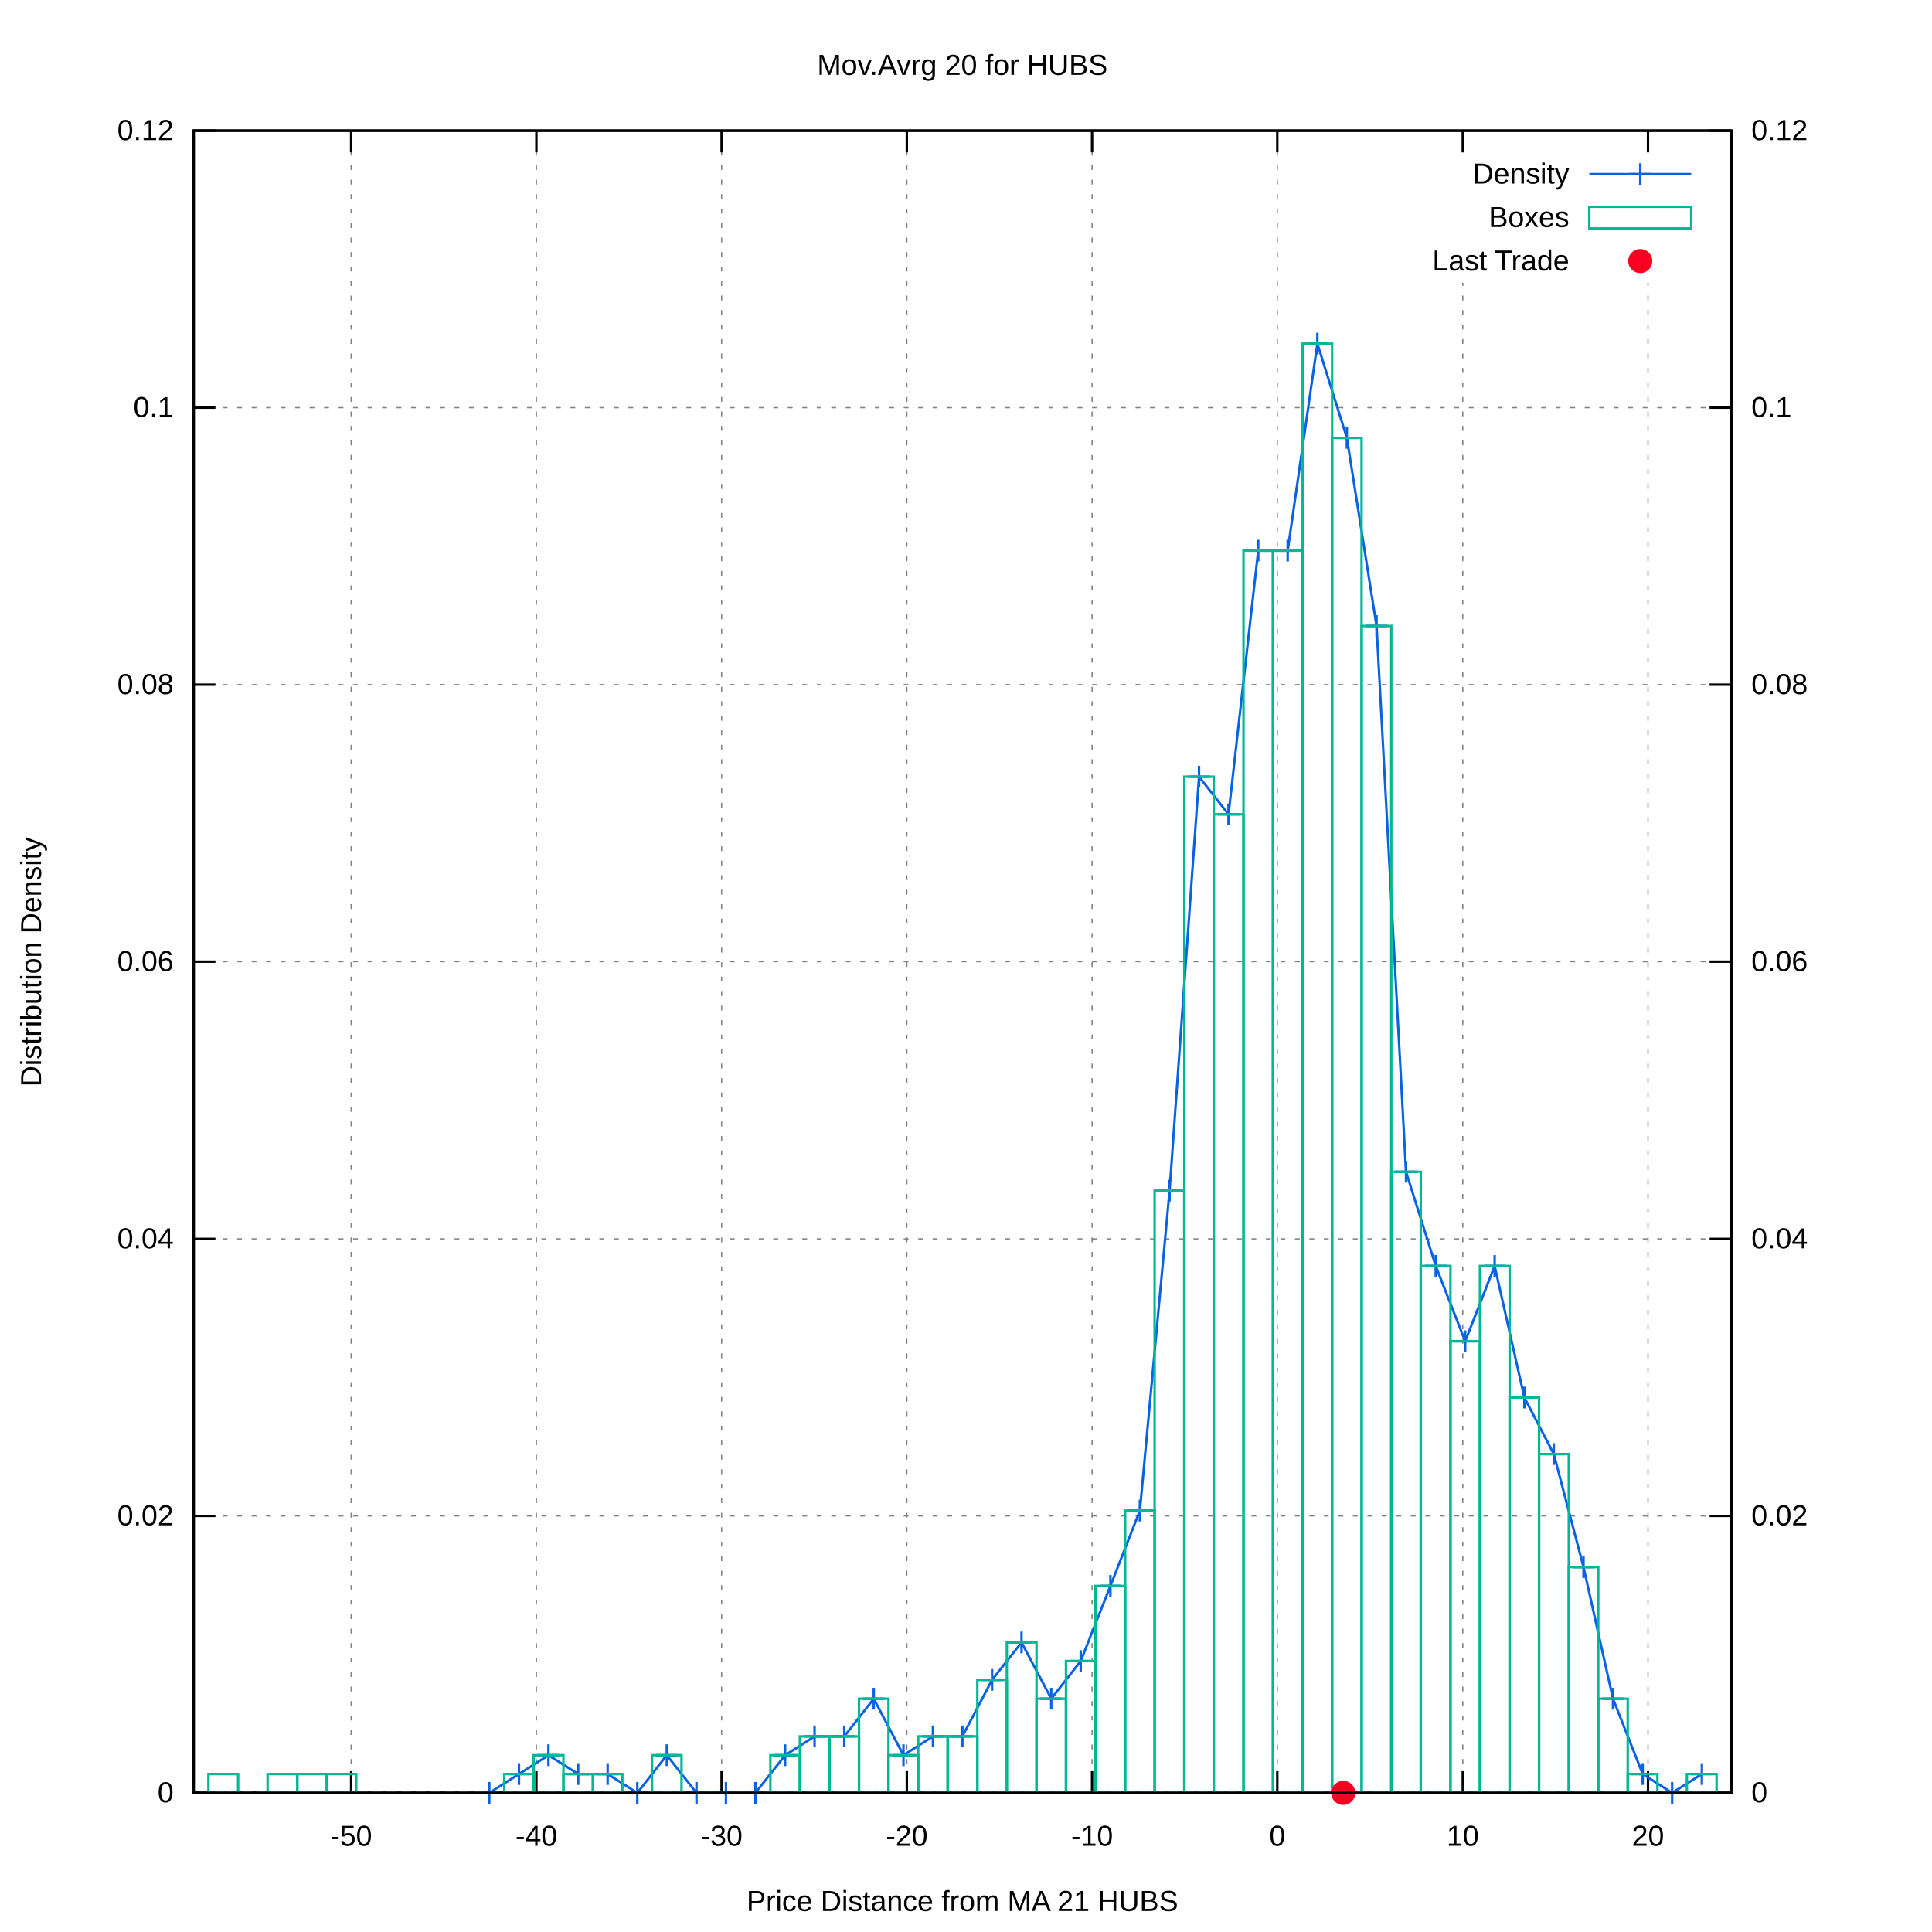
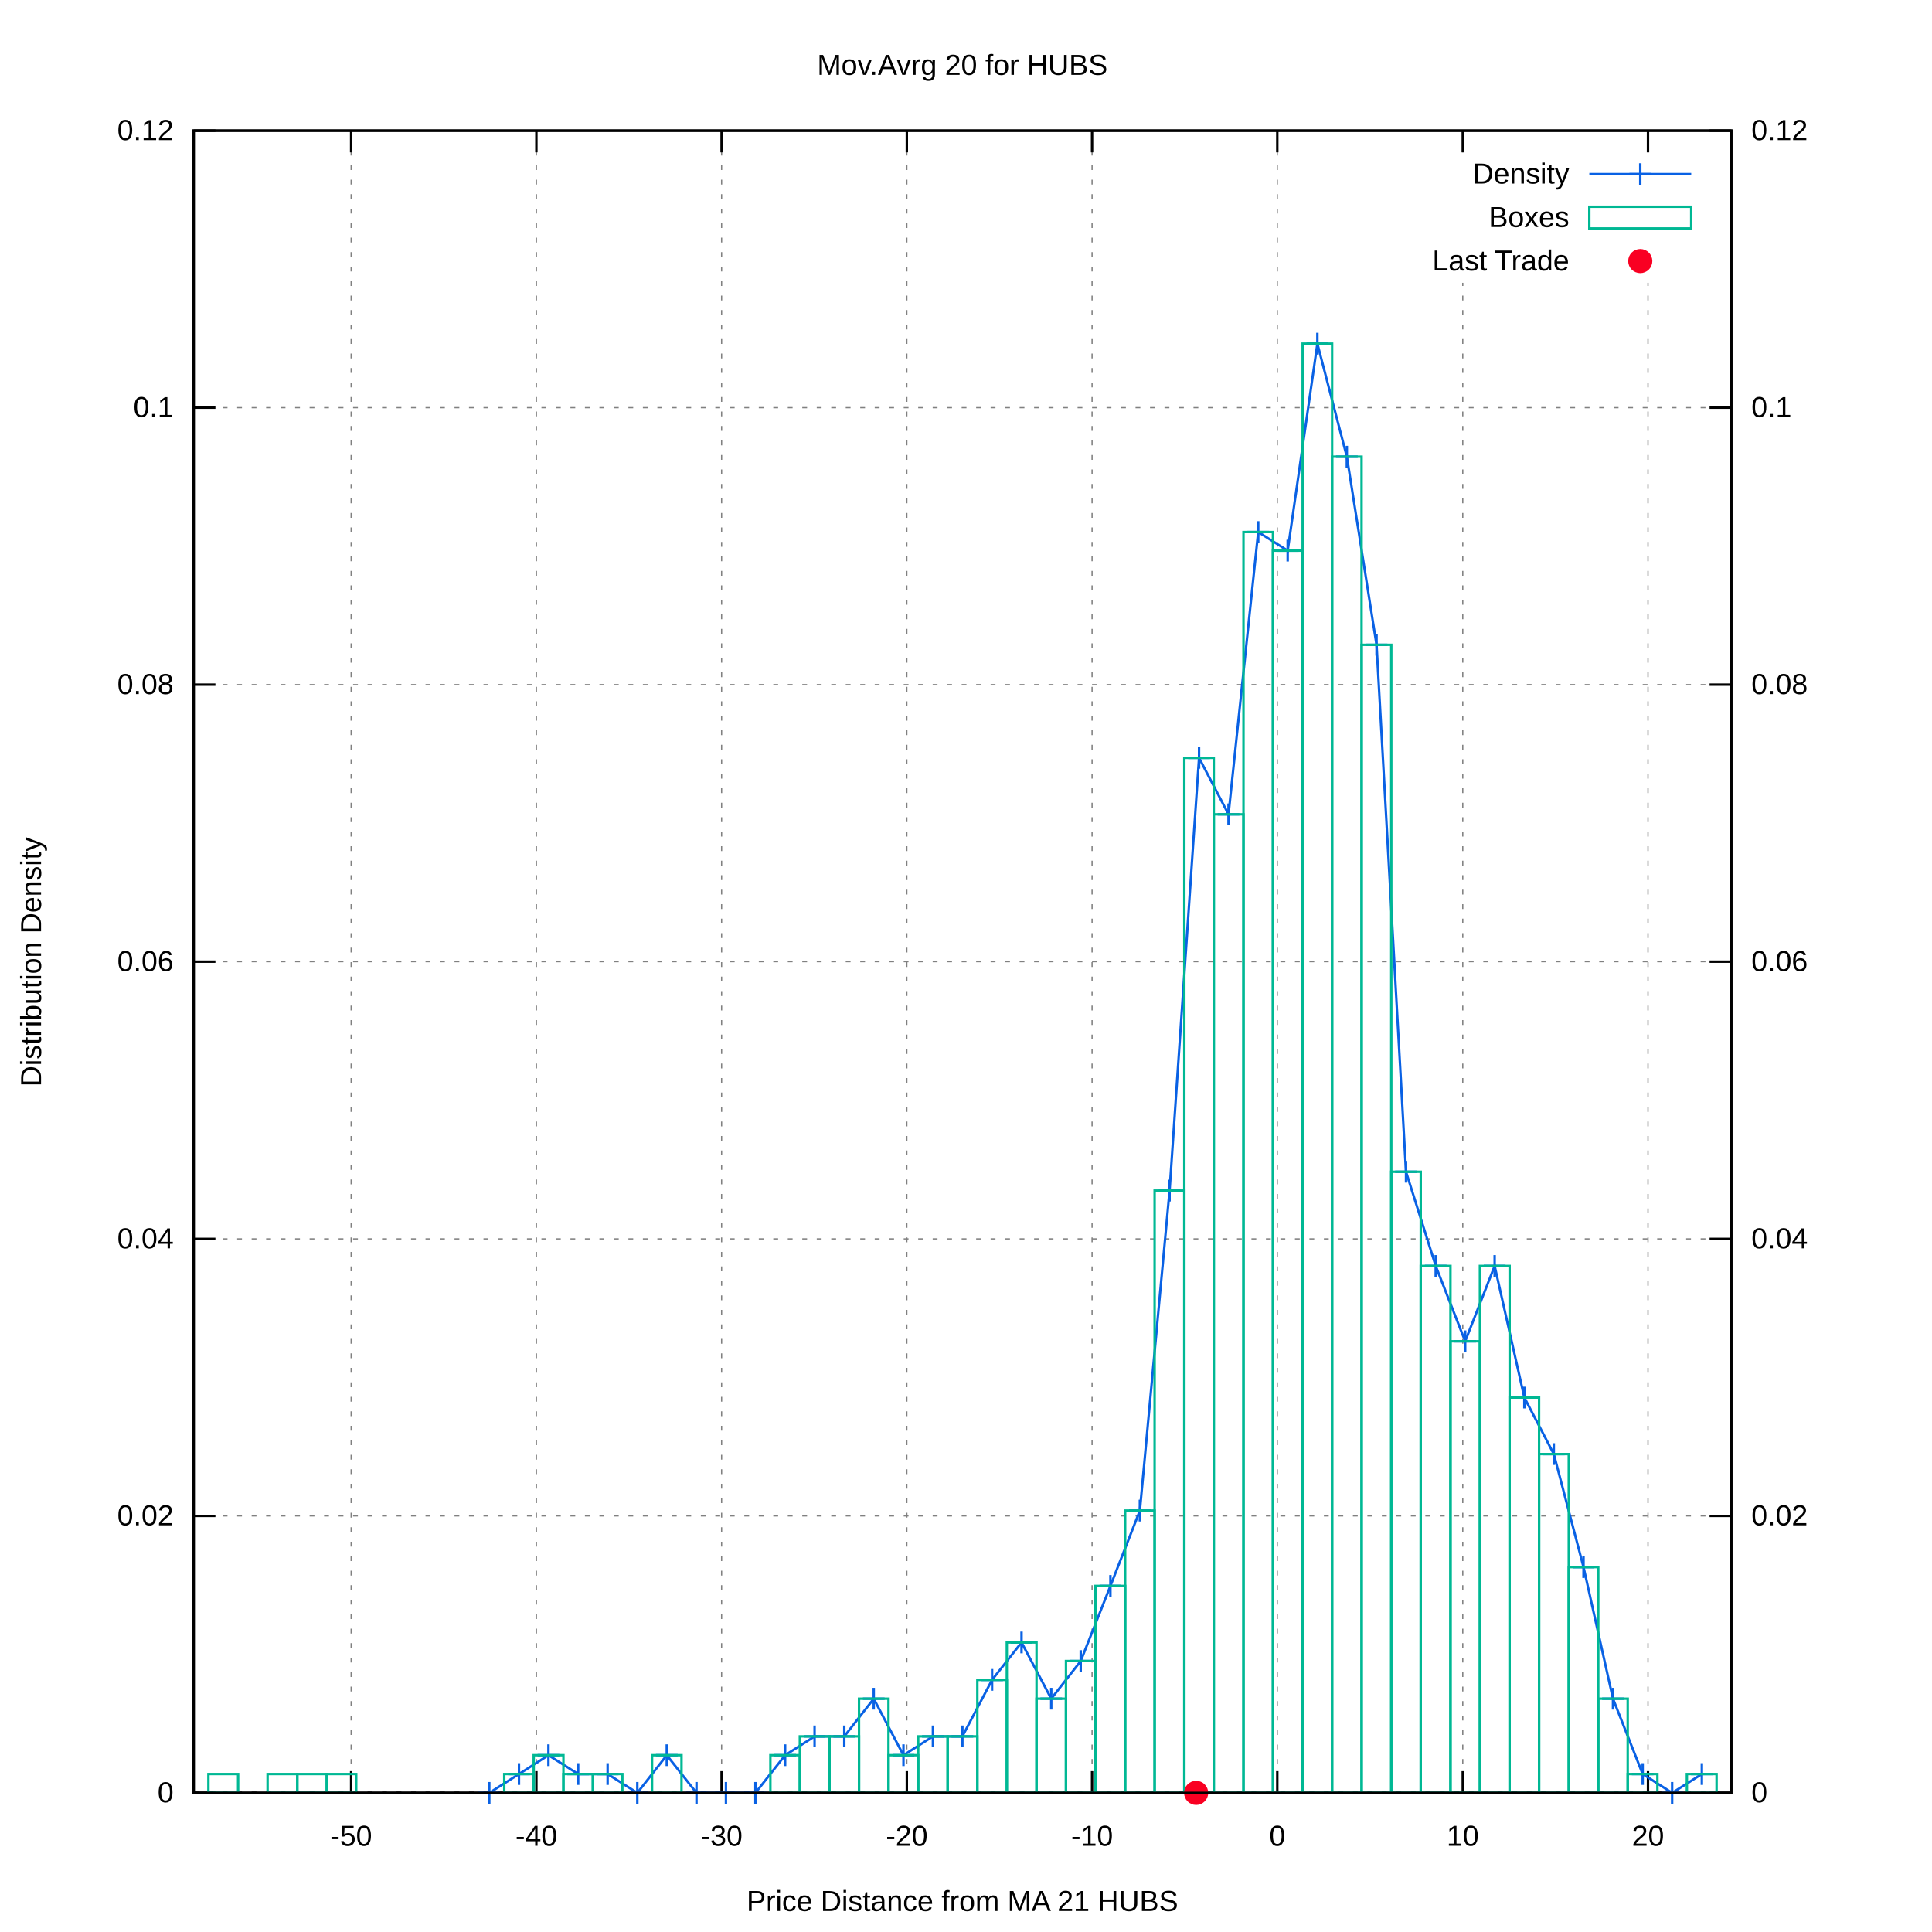
<svg xmlns="http://www.w3.org/2000/svg" xmlns:xlink="http://www.w3.org/1999/xlink" viewBox="0 0 800 800">
  <g id="gnuplot_canvas">
    <rect x="0" y="0" width="800" height="800" fill="#ffffff" />
    <defs>
      <circle id="gpDot" r="0.5" stroke-width="0.5" />
      <path id="gpPt0" stroke-width="0.222" stroke="currentColor" d="M-1,0 h2 M0,-1 v2" />
      <path id="gpPt1" stroke-width="0.222" stroke="currentColor" d="M-1,-1 L1,1 M1,-1 L-1,1" />
      <path id="gpPt2" stroke-width="0.222" stroke="currentColor" d="M-1,0 L1,0 M0,-1 L0,1 M-1,-1 L1,1 M-1,1 L1,-1" />
      <rect id="gpPt3" stroke-width="0.222" stroke="currentColor" x="-1" y="-1" width="2" height="2" />
      <rect id="gpPt4" stroke-width="0.222" stroke="currentColor" fill="currentColor" x="-1" y="-1" width="2" height="2" />
      <circle id="gpPt5" stroke-width="0.222" stroke="currentColor" cx="0" cy="0" r="1" />
      <use xlink:href="#gpPt5" id="gpPt6" fill="currentColor" stroke="none" />
      <path id="gpPt7" stroke-width="0.222" stroke="currentColor" d="M0,-1.33 L-1.33,0.67 L1.33,0.67 z" />
      <use xlink:href="#gpPt7" id="gpPt8" fill="currentColor" stroke="none" />
      <use xlink:href="#gpPt7" id="gpPt9" stroke="currentColor" transform="rotate(180)" />
      <use xlink:href="#gpPt9" id="gpPt10" fill="currentColor" stroke="none" />
      <use xlink:href="#gpPt3" id="gpPt11" stroke="currentColor" transform="rotate(45)" />
      <use xlink:href="#gpPt11" id="gpPt12" fill="currentColor" stroke="none" />
      <path id="gpPt13" stroke-width="0.222" stroke="currentColor" d="M0,1.330 L1.265,0.411 L0.782,-1.067 L-0.782,-1.076 L-1.265,0.411 z" />
      <use xlink:href="#gpPt13" id="gpPt14" fill="currentColor" stroke="none" />
      <filter id="textbox" filterUnits="objectBoundingBox" x="0" y="0" height="1" width="1">
        <feFlood flood-color="#FFFFFF" flood-opacity="1" result="bgnd" />
        <feComposite in="SourceGraphic" in2="bgnd" operator="atop" />
      </filter>
      <filter id="greybox" filterUnits="objectBoundingBox" x="0" y="0" height="1" width="1">
        <feFlood flood-color="lightgrey" flood-opacity="1" result="grey" />
        <feComposite in="SourceGraphic" in2="grey" operator="atop" />
      </filter>
    </defs>
    <g fill="none" color="#FFFFFF" stroke="black" stroke-width="1.00" stroke-linecap="butt" stroke-linejoin="miter">
</g>
    <g fill="none" color="black" stroke="currentColor" stroke-width="1.00" stroke-linecap="butt" stroke-linejoin="miter">
</g>
    <g fill="none" color="black" stroke="black" stroke-width="0.50" stroke-linecap="butt" stroke-linejoin="miter">
</g>
    <g fill="none" color="gray" stroke="currentColor" stroke-width="0.50" stroke-linecap="butt" stroke-linejoin="miter">
      <path stroke="gray" stroke-dasharray="2,4" class="gridline" d="M80.2,742.4 L716.9,742.4  " />
    </g>
    <g fill="none" color="gray" stroke="gray" stroke-width="1.00" stroke-linecap="butt" stroke-linejoin="miter">
</g>
    <g fill="none" color="black" stroke="currentColor" stroke-width="1.00" stroke-linecap="butt" stroke-linejoin="miter">
      <path stroke="black" d="M80.2,742.4 L89.2,742.4  " />
      <g transform="translate(71.9,746.3)" stroke="none" fill="black" font-family="arial" font-size="12.00" text-anchor="end">
        <text>
          <tspan font-family="arial"> 0</tspan>
        </text>
      </g>
    </g>
    <g fill="none" color="black" stroke="currentColor" stroke-width="1.00" stroke-linecap="butt" stroke-linejoin="miter">
</g>
    <g fill="none" color="black" stroke="black" stroke-width="0.50" stroke-linecap="butt" stroke-linejoin="miter">
</g>
    <g fill="none" color="gray" stroke="currentColor" stroke-width="0.50" stroke-linecap="butt" stroke-linejoin="miter">
      <path stroke="gray" stroke-dasharray="2,4" class="gridline" d="M80.2,627.7 L716.9,627.7  " />
    </g>
    <g fill="none" color="gray" stroke="gray" stroke-width="1.00" stroke-linecap="butt" stroke-linejoin="miter">
</g>
    <g fill="none" color="black" stroke="currentColor" stroke-width="1.00" stroke-linecap="butt" stroke-linejoin="miter">
      <path stroke="black" d="M80.2,627.7 L89.2,627.7  " />
      <g transform="translate(71.9,631.6)" stroke="none" fill="black" font-family="arial" font-size="12.00" text-anchor="end">
        <text>
          <tspan font-family="arial"> 0.02</tspan>
        </text>
      </g>
    </g>
    <g fill="none" color="black" stroke="currentColor" stroke-width="1.00" stroke-linecap="butt" stroke-linejoin="miter">
</g>
    <g fill="none" color="black" stroke="black" stroke-width="0.50" stroke-linecap="butt" stroke-linejoin="miter">
</g>
    <g fill="none" color="gray" stroke="currentColor" stroke-width="0.50" stroke-linecap="butt" stroke-linejoin="miter">
      <path stroke="gray" stroke-dasharray="2,4" class="gridline" d="M80.2,513.0 L716.9,513.0  " />
    </g>
    <g fill="none" color="gray" stroke="gray" stroke-width="1.00" stroke-linecap="butt" stroke-linejoin="miter">
</g>
    <g fill="none" color="black" stroke="currentColor" stroke-width="1.00" stroke-linecap="butt" stroke-linejoin="miter">
      <path stroke="black" d="M80.2,513.0 L89.2,513.0  " />
      <g transform="translate(71.9,516.9)" stroke="none" fill="black" font-family="arial" font-size="12.00" text-anchor="end">
        <text>
          <tspan font-family="arial"> 0.04</tspan>
        </text>
      </g>
    </g>
    <g fill="none" color="black" stroke="currentColor" stroke-width="1.00" stroke-linecap="butt" stroke-linejoin="miter">
</g>
    <g fill="none" color="black" stroke="black" stroke-width="0.50" stroke-linecap="butt" stroke-linejoin="miter">
</g>
    <g fill="none" color="gray" stroke="currentColor" stroke-width="0.50" stroke-linecap="butt" stroke-linejoin="miter">
      <path stroke="gray" stroke-dasharray="2,4" class="gridline" d="M80.2,398.2 L716.9,398.2  " />
    </g>
    <g fill="none" color="gray" stroke="gray" stroke-width="1.00" stroke-linecap="butt" stroke-linejoin="miter">
</g>
    <g fill="none" color="black" stroke="currentColor" stroke-width="1.00" stroke-linecap="butt" stroke-linejoin="miter">
      <path stroke="black" d="M80.2,398.2 L89.2,398.2  " />
      <g transform="translate(71.9,402.1)" stroke="none" fill="black" font-family="arial" font-size="12.00" text-anchor="end">
        <text>
          <tspan font-family="arial"> 0.06</tspan>
        </text>
      </g>
    </g>
    <g fill="none" color="black" stroke="currentColor" stroke-width="1.00" stroke-linecap="butt" stroke-linejoin="miter">
</g>
    <g fill="none" color="black" stroke="black" stroke-width="0.50" stroke-linecap="butt" stroke-linejoin="miter">
</g>
    <g fill="none" color="gray" stroke="currentColor" stroke-width="0.50" stroke-linecap="butt" stroke-linejoin="miter">
      <path stroke="gray" stroke-dasharray="2,4" class="gridline" d="M80.2,283.5 L716.9,283.5  " />
    </g>
    <g fill="none" color="gray" stroke="gray" stroke-width="1.00" stroke-linecap="butt" stroke-linejoin="miter">
</g>
    <g fill="none" color="black" stroke="currentColor" stroke-width="1.00" stroke-linecap="butt" stroke-linejoin="miter">
      <path stroke="black" d="M80.2,283.5 L89.2,283.5  " />
      <g transform="translate(71.9,287.4)" stroke="none" fill="black" font-family="arial" font-size="12.00" text-anchor="end">
        <text>
          <tspan font-family="arial"> 0.08</tspan>
        </text>
      </g>
    </g>
    <g fill="none" color="black" stroke="currentColor" stroke-width="1.00" stroke-linecap="butt" stroke-linejoin="miter">
</g>
    <g fill="none" color="black" stroke="black" stroke-width="0.50" stroke-linecap="butt" stroke-linejoin="miter">
</g>
    <g fill="none" color="gray" stroke="currentColor" stroke-width="0.50" stroke-linecap="butt" stroke-linejoin="miter">
      <path stroke="gray" stroke-dasharray="2,4" class="gridline" d="M80.2,168.8 L716.9,168.8  " />
    </g>
    <g fill="none" color="gray" stroke="gray" stroke-width="1.00" stroke-linecap="butt" stroke-linejoin="miter">
</g>
    <g fill="none" color="black" stroke="currentColor" stroke-width="1.00" stroke-linecap="butt" stroke-linejoin="miter">
      <path stroke="black" d="M80.2,168.8 L89.2,168.8  " />
      <g transform="translate(71.9,172.7)" stroke="none" fill="black" font-family="arial" font-size="12.00" text-anchor="end">
        <text>
          <tspan font-family="arial"> 0.1</tspan>
        </text>
      </g>
    </g>
    <g fill="none" color="black" stroke="currentColor" stroke-width="1.00" stroke-linecap="butt" stroke-linejoin="miter">
</g>
    <g fill="none" color="black" stroke="black" stroke-width="0.50" stroke-linecap="butt" stroke-linejoin="miter">
</g>
    <g fill="none" color="gray" stroke="currentColor" stroke-width="0.50" stroke-linecap="butt" stroke-linejoin="miter">
      <path stroke="gray" stroke-dasharray="2,4" class="gridline" d="M80.2,54.1 L716.9,54.1  " />
    </g>
    <g fill="none" color="gray" stroke="gray" stroke-width="1.00" stroke-linecap="butt" stroke-linejoin="miter">
</g>
    <g fill="none" color="black" stroke="currentColor" stroke-width="1.00" stroke-linecap="butt" stroke-linejoin="miter">
      <path stroke="black" d="M80.2,54.1 L89.2,54.1  " />
      <g transform="translate(71.9,58.0)" stroke="none" fill="black" font-family="arial" font-size="12.00" text-anchor="end">
        <text>
          <tspan font-family="arial"> 0.12</tspan>
        </text>
      </g>
    </g>
    <g fill="none" color="black" stroke="currentColor" stroke-width="1.00" stroke-linecap="butt" stroke-linejoin="miter">
</g>
    <g fill="none" color="black" stroke="black" stroke-width="0.50" stroke-linecap="butt" stroke-linejoin="miter">
</g>
    <g fill="none" color="gray" stroke="currentColor" stroke-width="0.50" stroke-linecap="butt" stroke-linejoin="miter">
      <path stroke="gray" stroke-dasharray="2,4" class="gridline" d="M145.4,742.4 L145.4,54.1  " />
    </g>
    <g fill="none" color="gray" stroke="gray" stroke-width="1.00" stroke-linecap="butt" stroke-linejoin="miter">
</g>
    <g fill="none" color="black" stroke="currentColor" stroke-width="1.00" stroke-linecap="butt" stroke-linejoin="miter">
      <path stroke="black" d="M145.4,742.4 L145.4,733.4 M145.4,54.1 L145.4,63.1  " />
      <g transform="translate(145.4,764.3)" stroke="none" fill="black" font-family="arial" font-size="12.00" text-anchor="middle">
        <text>
          <tspan font-family="arial">-50</tspan>
        </text>
      </g>
    </g>
    <g fill="none" color="black" stroke="currentColor" stroke-width="1.00" stroke-linecap="butt" stroke-linejoin="miter">
</g>
    <g fill="none" color="black" stroke="black" stroke-width="0.50" stroke-linecap="butt" stroke-linejoin="miter">
</g>
    <g fill="none" color="gray" stroke="currentColor" stroke-width="0.50" stroke-linecap="butt" stroke-linejoin="miter">
      <path stroke="gray" stroke-dasharray="2,4" class="gridline" d="M222.1,742.4 L222.1,54.1  " />
    </g>
    <g fill="none" color="gray" stroke="gray" stroke-width="1.00" stroke-linecap="butt" stroke-linejoin="miter">
</g>
    <g fill="none" color="black" stroke="currentColor" stroke-width="1.00" stroke-linecap="butt" stroke-linejoin="miter">
      <path stroke="black" d="M222.1,742.4 L222.1,733.4 M222.1,54.1 L222.1,63.1  " />
      <g transform="translate(222.1,764.3)" stroke="none" fill="black" font-family="arial" font-size="12.00" text-anchor="middle">
        <text>
          <tspan font-family="arial">-40</tspan>
        </text>
      </g>
    </g>
    <g fill="none" color="black" stroke="currentColor" stroke-width="1.00" stroke-linecap="butt" stroke-linejoin="miter">
</g>
    <g fill="none" color="black" stroke="black" stroke-width="0.50" stroke-linecap="butt" stroke-linejoin="miter">
</g>
    <g fill="none" color="gray" stroke="currentColor" stroke-width="0.50" stroke-linecap="butt" stroke-linejoin="miter">
      <path stroke="gray" stroke-dasharray="2,4" class="gridline" d="M298.8,742.4 L298.8,54.1  " />
    </g>
    <g fill="none" color="gray" stroke="gray" stroke-width="1.00" stroke-linecap="butt" stroke-linejoin="miter">
</g>
    <g fill="none" color="black" stroke="currentColor" stroke-width="1.00" stroke-linecap="butt" stroke-linejoin="miter">
      <path stroke="black" d="M298.8,742.4 L298.8,733.4 M298.8,54.1 L298.8,63.1  " />
      <g transform="translate(298.8,764.3)" stroke="none" fill="black" font-family="arial" font-size="12.00" text-anchor="middle">
        <text>
          <tspan font-family="arial">-30</tspan>
        </text>
      </g>
    </g>
    <g fill="none" color="black" stroke="currentColor" stroke-width="1.00" stroke-linecap="butt" stroke-linejoin="miter">
</g>
    <g fill="none" color="black" stroke="black" stroke-width="0.50" stroke-linecap="butt" stroke-linejoin="miter">
</g>
    <g fill="none" color="gray" stroke="currentColor" stroke-width="0.50" stroke-linecap="butt" stroke-linejoin="miter">
      <path stroke="gray" stroke-dasharray="2,4" class="gridline" d="M375.5,742.4 L375.5,54.1  " />
    </g>
    <g fill="none" color="gray" stroke="gray" stroke-width="1.00" stroke-linecap="butt" stroke-linejoin="miter">
</g>
    <g fill="none" color="black" stroke="currentColor" stroke-width="1.00" stroke-linecap="butt" stroke-linejoin="miter">
      <path stroke="black" d="M375.5,742.4 L375.5,733.4 M375.5,54.1 L375.5,63.1  " />
      <g transform="translate(375.5,764.3)" stroke="none" fill="black" font-family="arial" font-size="12.00" text-anchor="middle">
        <text>
          <tspan font-family="arial">-20</tspan>
        </text>
      </g>
    </g>
    <g fill="none" color="black" stroke="currentColor" stroke-width="1.00" stroke-linecap="butt" stroke-linejoin="miter">
</g>
    <g fill="none" color="black" stroke="black" stroke-width="0.50" stroke-linecap="butt" stroke-linejoin="miter">
</g>
    <g fill="none" color="gray" stroke="currentColor" stroke-width="0.50" stroke-linecap="butt" stroke-linejoin="miter">
      <path stroke="gray" stroke-dasharray="2,4" class="gridline" d="M452.2,742.4 L452.2,54.1  " />
    </g>
    <g fill="none" color="gray" stroke="gray" stroke-width="1.00" stroke-linecap="butt" stroke-linejoin="miter">
</g>
    <g fill="none" color="black" stroke="currentColor" stroke-width="1.00" stroke-linecap="butt" stroke-linejoin="miter">
      <path stroke="black" d="M452.2,742.4 L452.2,733.4 M452.2,54.1 L452.2,63.1  " />
      <g transform="translate(452.2,764.3)" stroke="none" fill="black" font-family="arial" font-size="12.00" text-anchor="middle">
        <text>
          <tspan font-family="arial">-10</tspan>
        </text>
      </g>
    </g>
    <g fill="none" color="black" stroke="currentColor" stroke-width="1.00" stroke-linecap="butt" stroke-linejoin="miter">
</g>
    <g fill="none" color="black" stroke="black" stroke-width="0.50" stroke-linecap="butt" stroke-linejoin="miter">
</g>
    <g fill="none" color="gray" stroke="currentColor" stroke-width="0.50" stroke-linecap="butt" stroke-linejoin="miter">
      <path stroke="gray" stroke-dasharray="2,4" class="gridline" d="M528.9,742.4 L528.9,54.1  " />
    </g>
    <g fill="none" color="gray" stroke="gray" stroke-width="1.00" stroke-linecap="butt" stroke-linejoin="miter">
</g>
    <g fill="none" color="black" stroke="currentColor" stroke-width="1.00" stroke-linecap="butt" stroke-linejoin="miter">
      <path stroke="black" d="M528.9,742.4 L528.9,733.4 M528.9,54.1 L528.9,63.1  " />
      <g transform="translate(528.9,764.3)" stroke="none" fill="black" font-family="arial" font-size="12.00" text-anchor="middle">
        <text>
          <tspan font-family="arial"> 0</tspan>
        </text>
      </g>
    </g>
    <g fill="none" color="black" stroke="currentColor" stroke-width="1.00" stroke-linecap="butt" stroke-linejoin="miter">
</g>
    <g fill="none" color="black" stroke="black" stroke-width="0.50" stroke-linecap="butt" stroke-linejoin="miter">
</g>
    <g fill="none" color="gray" stroke="currentColor" stroke-width="0.50" stroke-linecap="butt" stroke-linejoin="miter">
      <path stroke="gray" stroke-dasharray="2,4" class="gridline" d="M605.7,742.4 L605.7,117.1 M605.7,63.1 L605.7,54.1  " />
    </g>
    <g fill="none" color="gray" stroke="gray" stroke-width="1.00" stroke-linecap="butt" stroke-linejoin="miter">
</g>
    <g fill="none" color="black" stroke="currentColor" stroke-width="1.00" stroke-linecap="butt" stroke-linejoin="miter">
      <path stroke="black" d="M605.7,742.4 L605.7,733.4 M605.7,54.1 L605.7,63.1  " />
      <g transform="translate(605.7,764.3)" stroke="none" fill="black" font-family="arial" font-size="12.00" text-anchor="middle">
        <text>
          <tspan font-family="arial"> 10</tspan>
        </text>
      </g>
    </g>
    <g fill="none" color="black" stroke="currentColor" stroke-width="1.00" stroke-linecap="butt" stroke-linejoin="miter">
</g>
    <g fill="none" color="black" stroke="black" stroke-width="0.50" stroke-linecap="butt" stroke-linejoin="miter">
</g>
    <g fill="none" color="gray" stroke="currentColor" stroke-width="0.50" stroke-linecap="butt" stroke-linejoin="miter">
      <path stroke="gray" stroke-dasharray="2,4" class="gridline" d="M682.4,742.4 L682.4,117.1 M682.4,63.1 L682.4,54.1  " />
    </g>
    <g fill="none" color="gray" stroke="gray" stroke-width="1.00" stroke-linecap="butt" stroke-linejoin="miter">
</g>
    <g fill="none" color="black" stroke="currentColor" stroke-width="1.00" stroke-linecap="butt" stroke-linejoin="miter">
      <path stroke="black" d="M682.4,742.4 L682.4,733.4 M682.4,54.1 L682.4,63.1  " />
      <g transform="translate(682.4,764.3)" stroke="none" fill="black" font-family="arial" font-size="12.00" text-anchor="middle">
        <text>
          <tspan font-family="arial"> 20</tspan>
        </text>
      </g>
    </g>
    <g fill="none" color="black" stroke="currentColor" stroke-width="1.00" stroke-linecap="butt" stroke-linejoin="miter">
      <path stroke="black" d="M716.9,742.4 L707.9,742.4  " />
      <g transform="translate(725.2,746.3)" stroke="none" fill="black" font-family="arial" font-size="12.00" text-anchor="start">
        <text>
          <tspan font-family="arial"> 0</tspan>
        </text>
      </g>
    </g>
    <g fill="none" color="black" stroke="currentColor" stroke-width="1.00" stroke-linecap="butt" stroke-linejoin="miter">
      <path stroke="black" d="M716.9,627.7 L707.9,627.7  " />
      <g transform="translate(725.2,631.6)" stroke="none" fill="black" font-family="arial" font-size="12.00" text-anchor="start">
        <text>
          <tspan font-family="arial"> 0.02</tspan>
        </text>
      </g>
    </g>
    <g fill="none" color="black" stroke="currentColor" stroke-width="1.00" stroke-linecap="butt" stroke-linejoin="miter">
      <path stroke="black" d="M716.9,513.0 L707.9,513.0  " />
      <g transform="translate(725.2,516.9)" stroke="none" fill="black" font-family="arial" font-size="12.00" text-anchor="start">
        <text>
          <tspan font-family="arial"> 0.04</tspan>
        </text>
      </g>
    </g>
    <g fill="none" color="black" stroke="currentColor" stroke-width="1.00" stroke-linecap="butt" stroke-linejoin="miter">
      <path stroke="black" d="M716.9,398.2 L707.9,398.2  " />
      <g transform="translate(725.2,402.1)" stroke="none" fill="black" font-family="arial" font-size="12.00" text-anchor="start">
        <text>
          <tspan font-family="arial"> 0.06</tspan>
        </text>
      </g>
    </g>
    <g fill="none" color="black" stroke="currentColor" stroke-width="1.00" stroke-linecap="butt" stroke-linejoin="miter">
      <path stroke="black" d="M716.9,283.5 L707.9,283.5  " />
      <g transform="translate(725.2,287.4)" stroke="none" fill="black" font-family="arial" font-size="12.00" text-anchor="start">
        <text>
          <tspan font-family="arial"> 0.08</tspan>
        </text>
      </g>
    </g>
    <g fill="none" color="black" stroke="currentColor" stroke-width="1.00" stroke-linecap="butt" stroke-linejoin="miter">
      <path stroke="black" d="M716.9,168.8 L707.9,168.8  " />
      <g transform="translate(725.2,172.7)" stroke="none" fill="black" font-family="arial" font-size="12.00" text-anchor="start">
        <text>
          <tspan font-family="arial"> 0.1</tspan>
        </text>
      </g>
    </g>
    <g fill="none" color="black" stroke="currentColor" stroke-width="1.00" stroke-linecap="butt" stroke-linejoin="miter">
      <path stroke="black" d="M716.9,54.1 L707.9,54.1  " />
      <g transform="translate(725.2,58.0)" stroke="none" fill="black" font-family="arial" font-size="12.00" text-anchor="start">
        <text>
          <tspan font-family="arial"> 0.12</tspan>
        </text>
      </g>
    </g>
    <g fill="none" color="black" stroke="currentColor" stroke-width="1.00" stroke-linecap="butt" stroke-linejoin="miter">
</g>
    <g fill="none" color="gray" stroke="currentColor" stroke-width="1.00" stroke-linecap="butt" stroke-linejoin="miter">
      <path stroke="black" stroke-dasharray="2,4" d="M80.2,742.4 L716.9,742.4  " />
    </g>
    <g fill="none" color="black" stroke="currentColor" stroke-width="1.00" stroke-linecap="butt" stroke-linejoin="miter">
      <path stroke="black" d="M80.2,54.1 L80.2,742.4 L716.9,742.4 L716.9,54.1 L80.2,54.1 Z  " />
    </g>
    <g fill="none" color="black" stroke="currentColor" stroke-width="1.00" stroke-linecap="butt" stroke-linejoin="miter">
      <g transform="translate(17.0,398.3) rotate(270)" stroke="none" fill="black" font-family="arial" font-size="12.00" text-anchor="middle">
        <text>
          <tspan font-family="arial">Distribution Density</tspan>
        </text>
      </g>
    </g>
    <g fill="none" color="black" stroke="currentColor" stroke-width="1.00" stroke-linecap="butt" stroke-linejoin="miter">
      <g transform="translate(398.5,791.3)" stroke="none" fill="black" font-family="arial" font-size="12.00" text-anchor="middle">
        <text>
          <tspan font-family="arial">Price Distance from MA 21 HUBS</tspan>
        </text>
      </g>
    </g>
    <g fill="none" color="black" stroke="currentColor" stroke-width="1.00" stroke-linecap="butt" stroke-linejoin="miter">
      <g transform="translate(398.5,31.0)" stroke="none" fill="black" font-family="arial" font-size="12.00" text-anchor="middle">
        <text>
          <tspan font-family="arial">Mov.Avrg 20 for HUBS </tspan>
        </text>
      </g>
    </g>
    <g id="gnuplot_plot_1">
      <g fill="none" color="black" stroke="currentColor" stroke-width="1.00" stroke-linecap="butt" stroke-linejoin="miter">
        <g transform="translate(649.8,76.0)" stroke="none" fill="black" font-family="arial" font-size="12.00" text-anchor="end">
          <text>
            <tspan font-family="arial">Density</tspan>
          </text>
        </g>
      </g>
      <g fill="none" color="black" stroke="currentColor" stroke-width="1.00" stroke-linecap="butt" stroke-linejoin="miter">
-         <path stroke="rgb(  9,  97, 228)" d="M658.1,72.1 L700.3,72.1 M202.6,742.4 L214.9,734.6 L227.1,726.8 L239.4,734.6 L251.6,734.6 L263.9,742.4   L276.1,726.8 L288.4,742.4 L300.6,742.4 L312.8,742.4 L325.1,726.8 L337.3,719.0 L349.6,719.0 L361.8,703.4   L374.1,726.8 L386.3,719.0 L398.5,719.0 L410.8,695.6 L423.0,680.1 L435.3,703.4 L447.5,687.8 L459.8,656.7   L472.0,625.5 L484.3,493.0 L496.5,321.6 L508.7,337.2 L521.0,228.0 L533.2,228.0 L545.5,142.3 L557.7,181.3   L570.0,259.2 L582.2,485.2 L594.5,524.2 L606.7,555.4 L618.9,524.2 L631.2,578.7 L643.4,602.1 L655.7,648.9   L667.9,703.4 L680.2,734.6 L692.4,742.4 L704.7,734.6  " />
+         <path stroke="rgb(  9,  97, 228)" d="M658.1,72.1 L700.3,72.1 M202.6,742.4 L214.9,734.6 L227.1,726.8 L239.4,734.6 L251.6,734.6 L263.9,742.4   L276.1,726.8 L288.4,742.4 L300.6,742.4 L312.8,742.4 L325.1,726.8 L337.3,719.0 L349.6,719.0 L361.8,703.4   L374.1,726.8 L386.3,719.0 L398.5,719.0 L410.8,695.6 L423.0,680.1 L435.3,703.4 L447.5,687.8 L459.8,656.7   L472.0,625.5 L484.3,493.0 L496.5,313.8 L508.7,337.2 L521.0,220.3 L533.2,228.0 L545.5,142.3 L557.7,189.1   L570.0,267.0 L582.2,485.2 L594.5,524.2 L606.7,555.4 L618.9,524.2 L631.2,578.7 L643.4,602.1 L655.7,648.9   L667.9,703.4 L680.2,734.6 L692.4,742.4 L704.7,734.6  " />
        <use xlink:href="#gpPt0" transform="translate(202.6,742.4) scale(4.50)" color="rgb(  9,  97, 228)" />
        <use xlink:href="#gpPt0" transform="translate(214.9,734.6) scale(4.50)" color="rgb(  9,  97, 228)" />
        <use xlink:href="#gpPt0" transform="translate(227.1,726.8) scale(4.50)" color="rgb(  9,  97, 228)" />
        <use xlink:href="#gpPt0" transform="translate(239.4,734.6) scale(4.50)" color="rgb(  9,  97, 228)" />
        <use xlink:href="#gpPt0" transform="translate(251.6,734.6) scale(4.50)" color="rgb(  9,  97, 228)" />
        <use xlink:href="#gpPt0" transform="translate(263.9,742.4) scale(4.50)" color="rgb(  9,  97, 228)" />
        <use xlink:href="#gpPt0" transform="translate(276.1,726.8) scale(4.50)" color="rgb(  9,  97, 228)" />
        <use xlink:href="#gpPt0" transform="translate(288.4,742.4) scale(4.50)" color="rgb(  9,  97, 228)" />
        <use xlink:href="#gpPt0" transform="translate(300.6,742.4) scale(4.50)" color="rgb(  9,  97, 228)" />
        <use xlink:href="#gpPt0" transform="translate(312.8,742.4) scale(4.50)" color="rgb(  9,  97, 228)" />
        <use xlink:href="#gpPt0" transform="translate(325.1,726.8) scale(4.50)" color="rgb(  9,  97, 228)" />
        <use xlink:href="#gpPt0" transform="translate(337.3,719.0) scale(4.50)" color="rgb(  9,  97, 228)" />
        <use xlink:href="#gpPt0" transform="translate(349.6,719.0) scale(4.50)" color="rgb(  9,  97, 228)" />
        <use xlink:href="#gpPt0" transform="translate(361.8,703.4) scale(4.50)" color="rgb(  9,  97, 228)" />
        <use xlink:href="#gpPt0" transform="translate(374.1,726.8) scale(4.50)" color="rgb(  9,  97, 228)" />
        <use xlink:href="#gpPt0" transform="translate(386.3,719.0) scale(4.50)" color="rgb(  9,  97, 228)" />
        <use xlink:href="#gpPt0" transform="translate(398.5,719.0) scale(4.50)" color="rgb(  9,  97, 228)" />
        <use xlink:href="#gpPt0" transform="translate(410.8,695.6) scale(4.50)" color="rgb(  9,  97, 228)" />
        <use xlink:href="#gpPt0" transform="translate(423.0,680.1) scale(4.50)" color="rgb(  9,  97, 228)" />
        <use xlink:href="#gpPt0" transform="translate(435.3,703.4) scale(4.50)" color="rgb(  9,  97, 228)" />
        <use xlink:href="#gpPt0" transform="translate(447.5,687.8) scale(4.50)" color="rgb(  9,  97, 228)" />
        <use xlink:href="#gpPt0" transform="translate(459.8,656.7) scale(4.50)" color="rgb(  9,  97, 228)" />
        <use xlink:href="#gpPt0" transform="translate(472.0,625.5) scale(4.50)" color="rgb(  9,  97, 228)" />
        <use xlink:href="#gpPt0" transform="translate(484.3,493.0) scale(4.50)" color="rgb(  9,  97, 228)" />
-         <use xlink:href="#gpPt0" transform="translate(496.5,321.6) scale(4.50)" color="rgb(  9,  97, 228)" />
+         <use xlink:href="#gpPt0" transform="translate(496.5,313.8) scale(4.50)" color="rgb(  9,  97, 228)" />
        <use xlink:href="#gpPt0" transform="translate(508.7,337.2) scale(4.50)" color="rgb(  9,  97, 228)" />
-         <use xlink:href="#gpPt0" transform="translate(521.0,228.0) scale(4.50)" color="rgb(  9,  97, 228)" />
+         <use xlink:href="#gpPt0" transform="translate(521.0,220.3) scale(4.50)" color="rgb(  9,  97, 228)" />
        <use xlink:href="#gpPt0" transform="translate(533.2,228.0) scale(4.50)" color="rgb(  9,  97, 228)" />
        <use xlink:href="#gpPt0" transform="translate(545.5,142.3) scale(4.50)" color="rgb(  9,  97, 228)" />
-         <use xlink:href="#gpPt0" transform="translate(557.7,181.3) scale(4.50)" color="rgb(  9,  97, 228)" />
-         <use xlink:href="#gpPt0" transform="translate(570.0,259.2) scale(4.50)" color="rgb(  9,  97, 228)" />
+         <use xlink:href="#gpPt0" transform="translate(557.7,189.1) scale(4.50)" color="rgb(  9,  97, 228)" />
+         <use xlink:href="#gpPt0" transform="translate(570.0,267.0) scale(4.50)" color="rgb(  9,  97, 228)" />
        <use xlink:href="#gpPt0" transform="translate(582.2,485.2) scale(4.50)" color="rgb(  9,  97, 228)" />
        <use xlink:href="#gpPt0" transform="translate(594.5,524.2) scale(4.50)" color="rgb(  9,  97, 228)" />
        <use xlink:href="#gpPt0" transform="translate(606.7,555.4) scale(4.50)" color="rgb(  9,  97, 228)" />
        <use xlink:href="#gpPt0" transform="translate(618.9,524.2) scale(4.50)" color="rgb(  9,  97, 228)" />
        <use xlink:href="#gpPt0" transform="translate(631.2,578.7) scale(4.50)" color="rgb(  9,  97, 228)" />
        <use xlink:href="#gpPt0" transform="translate(643.4,602.1) scale(4.50)" color="rgb(  9,  97, 228)" />
        <use xlink:href="#gpPt0" transform="translate(655.7,648.9) scale(4.50)" color="rgb(  9,  97, 228)" />
        <use xlink:href="#gpPt0" transform="translate(667.9,703.4) scale(4.50)" color="rgb(  9,  97, 228)" />
        <use xlink:href="#gpPt0" transform="translate(680.2,734.6) scale(4.50)" color="rgb(  9,  97, 228)" />
        <use xlink:href="#gpPt0" transform="translate(692.4,742.4) scale(4.50)" color="rgb(  9,  97, 228)" />
        <use xlink:href="#gpPt0" transform="translate(704.7,734.6) scale(4.50)" color="rgb(  9,  97, 228)" />
        <use xlink:href="#gpPt0" transform="translate(679.2,72.1) scale(4.50)" color="rgb(  9,  97, 228)" />
      </g>
    </g>
    <g id="gnuplot_plot_2">
      <g fill="none" color="black" stroke="currentColor" stroke-width="1.00" stroke-linecap="butt" stroke-linejoin="miter">
        <g transform="translate(649.8,94.0)" stroke="none" fill="black" font-family="arial" font-size="12.00" text-anchor="end">
          <text>
            <tspan font-family="arial">Boxes</tspan>
          </text>
        </g>
      </g>
      <g fill="none" color="black" stroke="currentColor" stroke-width="1.00" stroke-linecap="butt" stroke-linejoin="miter">
        <path stroke="rgb(  0, 184, 148)" d="M658.1,94.6 L700.3,94.6 L700.3,85.6 L658.1,85.6 L658.1,94.6 Z  " />
        <path stroke="rgb(  0, 184, 148)" d="M86.3,742.4 L86.3,734.6 L98.6,734.6 L98.6,742.4 L86.3,742.4 Z  " />
        <path stroke="rgb(  0, 184, 148)" d="M110.8,742.4 L110.8,734.6 L123.1,734.6 L123.1,742.4 L110.8,742.4 Z  " />
        <path stroke="rgb(  0, 184, 148)" d="M123.1,742.4 L123.1,734.6 L135.3,734.6 L135.3,742.4 L123.1,742.4 Z  " />
        <path stroke="rgb(  0, 184, 148)" d="M135.3,742.4 L135.3,734.6 L147.5,734.6 L147.5,742.4 L135.3,742.4 Z  " />
        <path stroke="rgb(  0, 184, 148)" d="M208.8,742.4 L208.8,734.6 L221.0,734.6 L221.0,742.4 L208.8,742.4 Z  " />
        <path stroke="rgb(  0, 184, 148)" d="M221.0,742.4 L221.0,726.8 L233.3,726.8 L233.3,742.4 L221.0,742.4 Z  " />
        <path stroke="rgb(  0, 184, 148)" d="M233.3,742.4 L233.3,734.6 L245.5,734.6 L245.5,742.4 L233.3,742.4 Z  " />
        <path stroke="rgb(  0, 184, 148)" d="M245.5,742.4 L245.5,734.6 L257.7,734.6 L257.7,742.4 L245.5,742.4 Z  " />
        <path stroke="rgb(  0, 184, 148)" d="M270.0,742.4 L270.0,726.8 L282.2,726.8 L282.2,742.4 L270.0,742.4 Z  " />
        <path stroke="rgb(  0, 184, 148)" d="M319.0,742.4 L319.0,726.8 L331.2,726.8 L331.2,742.4 L319.0,742.4 Z  " />
        <path stroke="rgb(  0, 184, 148)" d="M331.2,742.4 L331.2,719.0 L343.5,719.0 L343.5,742.4 L331.2,742.4 Z  " />
        <path stroke="rgb(  0, 184, 148)" d="M343.5,742.4 L343.5,719.0 L355.7,719.0 L355.7,742.4 L343.5,742.4 Z  " />
        <path stroke="rgb(  0, 184, 148)" d="M355.7,742.4 L355.7,703.4 L367.9,703.4 L367.9,742.4 L355.7,742.4 Z  " />
        <path stroke="rgb(  0, 184, 148)" d="M367.9,742.4 L367.9,726.8 L380.2,726.8 L380.2,742.4 L367.9,742.4 Z  " />
        <path stroke="rgb(  0, 184, 148)" d="M380.2,742.4 L380.2,719.0 L392.4,719.0 L392.4,742.4 L380.2,742.4 Z  " />
        <path stroke="rgb(  0, 184, 148)" d="M392.4,742.4 L392.4,719.0 L404.7,719.0 L404.7,742.4 L392.4,742.4 Z  " />
        <path stroke="rgb(  0, 184, 148)" d="M404.7,742.4 L404.7,695.6 L416.9,695.6 L416.9,742.4 L404.7,742.4 Z  " />
        <path stroke="rgb(  0, 184, 148)" d="M416.9,742.4 L416.9,680.1 L429.2,680.1 L429.2,742.4 L416.9,742.4 Z  " />
        <path stroke="rgb(  0, 184, 148)" d="M429.2,742.4 L429.2,703.4 L441.4,703.4 L441.4,742.4 L429.2,742.4 Z  " />
        <path stroke="rgb(  0, 184, 148)" d="M441.4,742.4 L441.4,687.8 L453.6,687.8 L453.6,742.4 L441.4,742.4 Z  " />
        <path stroke="rgb(  0, 184, 148)" d="M453.6,742.4 L453.6,656.7 L465.9,656.7 L465.9,742.4 L453.6,742.4 Z  " />
        <path stroke="rgb(  0, 184, 148)" d="M465.9,742.4 L465.9,625.5 L478.1,625.5 L478.1,742.4 L465.9,742.4 Z  " />
        <path stroke="rgb(  0, 184, 148)" d="M478.1,742.4 L478.1,493.0 L490.4,493.0 L490.4,742.4 L478.1,742.4 Z  " />
-         <path stroke="rgb(  0, 184, 148)" d="M490.4,742.4 L490.4,321.6 L502.6,321.6 L502.6,742.4 L490.4,742.4 Z  " />
+         <path stroke="rgb(  0, 184, 148)" d="M490.4,742.4 L490.4,313.8 L502.6,313.8 L502.6,742.4 L490.4,742.4 Z  " />
        <path stroke="rgb(  0, 184, 148)" d="M502.6,742.4 L502.6,337.2 L514.9,337.2 L514.9,742.4 L502.6,742.4 Z  " />
-         <path stroke="rgb(  0, 184, 148)" d="M514.9,742.4 L514.9,228.0 L527.1,228.0 L527.1,742.4 L514.9,742.4 Z  " />
+         <path stroke="rgb(  0, 184, 148)" d="M514.9,742.4 L514.9,220.3 L527.1,220.3 L527.1,742.4 L514.9,742.4 Z  " />
        <path stroke="rgb(  0, 184, 148)" d="M527.1,742.4 L527.1,228.0 L539.4,228.0 L539.4,742.4 L527.1,742.4 Z  " />
        <path stroke="rgb(  0, 184, 148)" d="M539.4,742.4 L539.4,142.3 L551.6,142.3 L551.6,742.4 L539.4,742.4 Z  " />
-         <path stroke="rgb(  0, 184, 148)" d="M551.6,742.4 L551.6,181.3 L563.8,181.3 L563.8,742.4 L551.6,742.4 Z  " />
-         <path stroke="rgb(  0, 184, 148)" d="M563.8,742.4 L563.8,259.2 L576.1,259.2 L576.1,742.4 L563.8,742.4 Z  " />
+         <path stroke="rgb(  0, 184, 148)" d="M551.6,742.4 L551.6,189.1 L563.8,189.1 L563.8,742.4 L551.6,742.4 Z  " />
+         <path stroke="rgb(  0, 184, 148)" d="M563.8,742.4 L563.8,267.0 L576.1,267.0 L576.1,742.4 L563.8,742.4 Z  " />
        <path stroke="rgb(  0, 184, 148)" d="M576.1,742.4 L576.1,485.2 L588.3,485.2 L588.3,742.4 L576.1,742.4 Z  " />
        <path stroke="rgb(  0, 184, 148)" d="M588.3,742.4 L588.3,524.2 L600.6,524.2 L600.6,742.4 L588.3,742.4 Z  " />
        <path stroke="rgb(  0, 184, 148)" d="M600.6,742.4 L600.6,555.4 L612.8,555.4 L612.8,742.4 L600.6,742.4 Z  " />
        <path stroke="rgb(  0, 184, 148)" d="M612.8,742.4 L612.8,524.2 L625.1,524.2 L625.1,742.4 L612.8,742.4 Z  " />
        <path stroke="rgb(  0, 184, 148)" d="M625.1,742.4 L625.1,578.7 L637.3,578.7 L637.3,742.4 L625.1,742.4 Z  " />
        <path stroke="rgb(  0, 184, 148)" d="M637.3,742.4 L637.3,602.1 L649.6,602.1 L649.6,742.4 L637.3,742.4 Z  " />
        <path stroke="rgb(  0, 184, 148)" d="M649.6,742.4 L649.6,648.9 L661.8,648.9 L661.8,742.4 L649.6,742.4 Z  " />
        <path stroke="rgb(  0, 184, 148)" d="M661.8,742.4 L661.8,703.4 L674.0,703.4 L674.0,742.4 L661.8,742.4 Z  " />
        <path stroke="rgb(  0, 184, 148)" d="M674.0,742.4 L674.0,734.6 L686.3,734.6 L686.3,742.4 L674.0,742.4 Z  " />
        <path stroke="rgb(  0, 184, 148)" d="M698.5,742.4 L698.5,734.6 L710.8,734.6 L710.8,742.4 L698.5,742.4 Z  " />
      </g>
    </g>
    <g id="gnuplot_plot_3">
      <g fill="none" color="black" stroke="currentColor" stroke-width="1.00" stroke-linecap="butt" stroke-linejoin="miter">
        <g transform="translate(649.8,112.0)" stroke="none" fill="black" font-family="arial" font-size="12.00" text-anchor="end">
          <text>
            <tspan font-family="arial">Last Trade</tspan>
          </text>
        </g>
      </g>
      <g fill="none" color="black" stroke="currentColor" stroke-width="1.00" stroke-linecap="butt" stroke-linejoin="miter">
-         <use xlink:href="#gpPt6" transform="translate(556.2,742.4) scale(4.50)" color="rgb(249,   0,  34)" />
+         <use xlink:href="#gpPt6" transform="translate(495.3,742.4) scale(4.50)" color="rgb(249,   0,  34)" />
        <use xlink:href="#gpPt6" transform="translate(679.2,108.1) scale(4.50)" color="rgb(249,   0,  34)" />
      </g>
    </g>
    <g fill="none" color="#FFFFFF" stroke="rgb(249,   0,  34)" stroke-width="2.00" stroke-linecap="butt" stroke-linejoin="miter">
</g>
    <g fill="none" color="black" stroke="currentColor" stroke-width="2.00" stroke-linecap="butt" stroke-linejoin="miter">
</g>
    <g fill="none" color="black" stroke="black" stroke-width="1.00" stroke-linecap="butt" stroke-linejoin="miter">
</g>
    <g fill="none" color="black" stroke="currentColor" stroke-width="1.00" stroke-linecap="butt" stroke-linejoin="miter">
      <path stroke="black" d="M80.2,54.1 L80.2,742.4 L716.9,742.4 L716.9,54.1 L80.2,54.1 Z  " />
    </g>
    <g fill="none" color="black" stroke="currentColor" stroke-width="1.00" stroke-linecap="butt" stroke-linejoin="miter">
</g>
  </g>
</svg>
